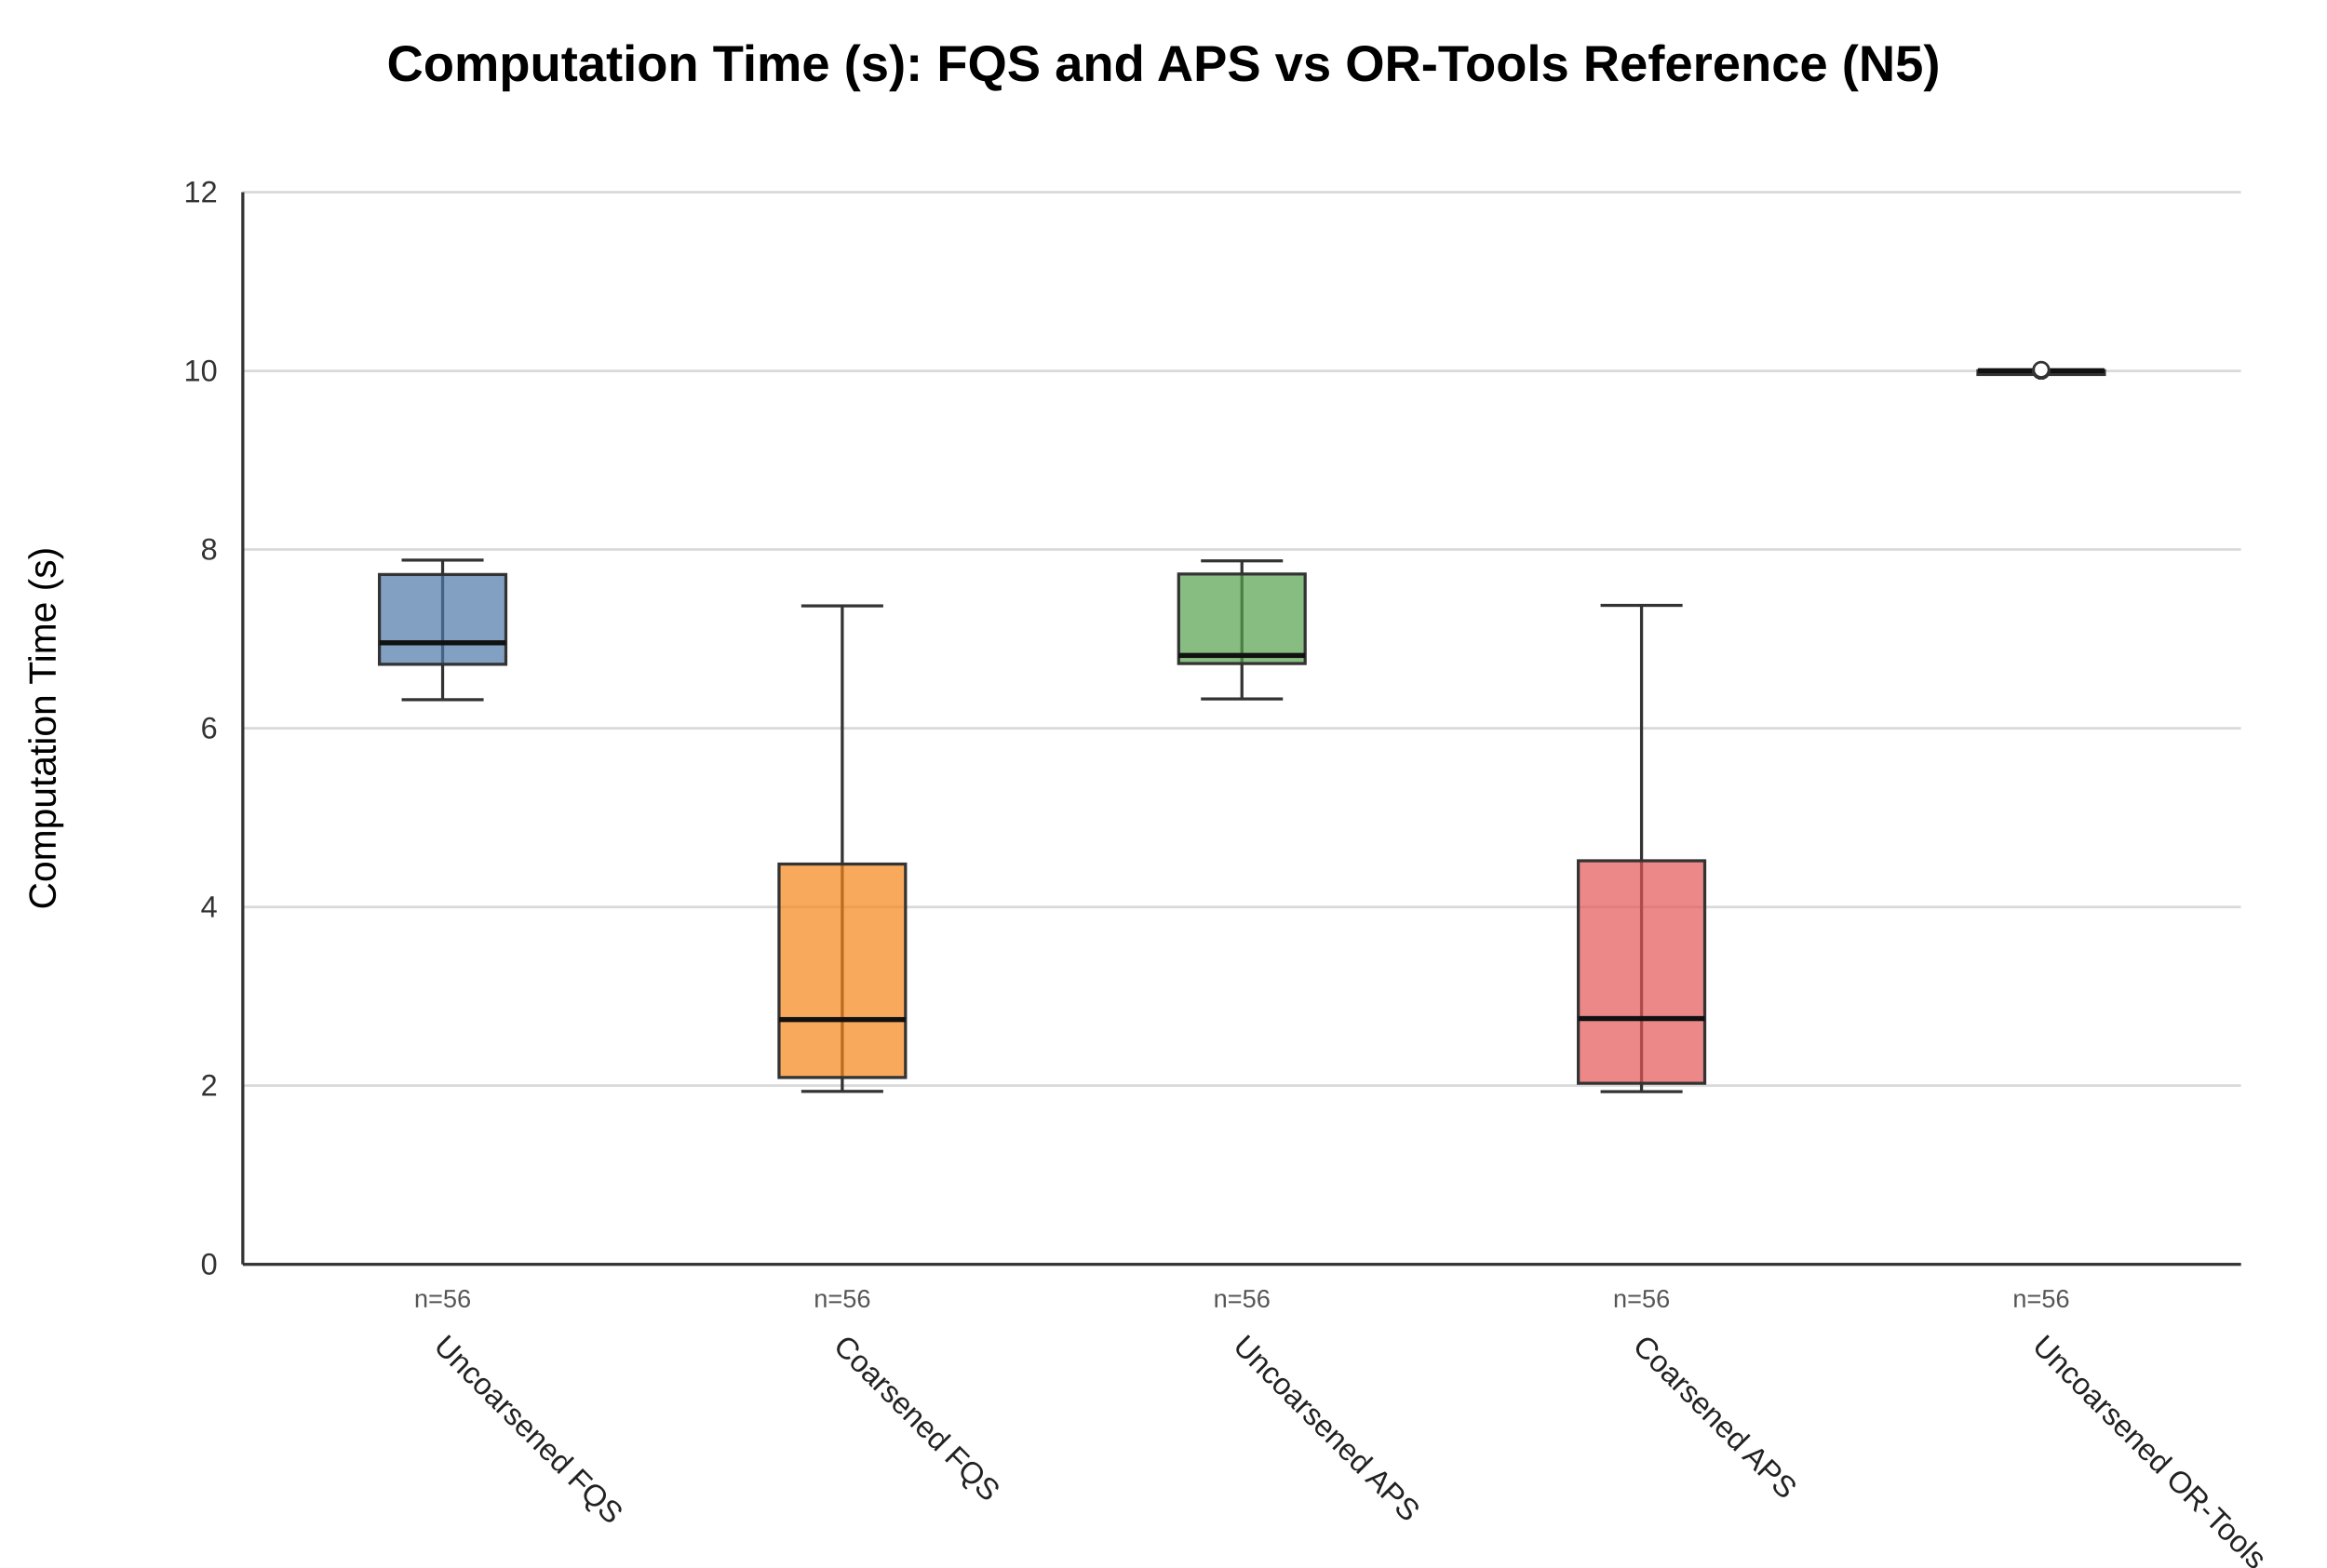
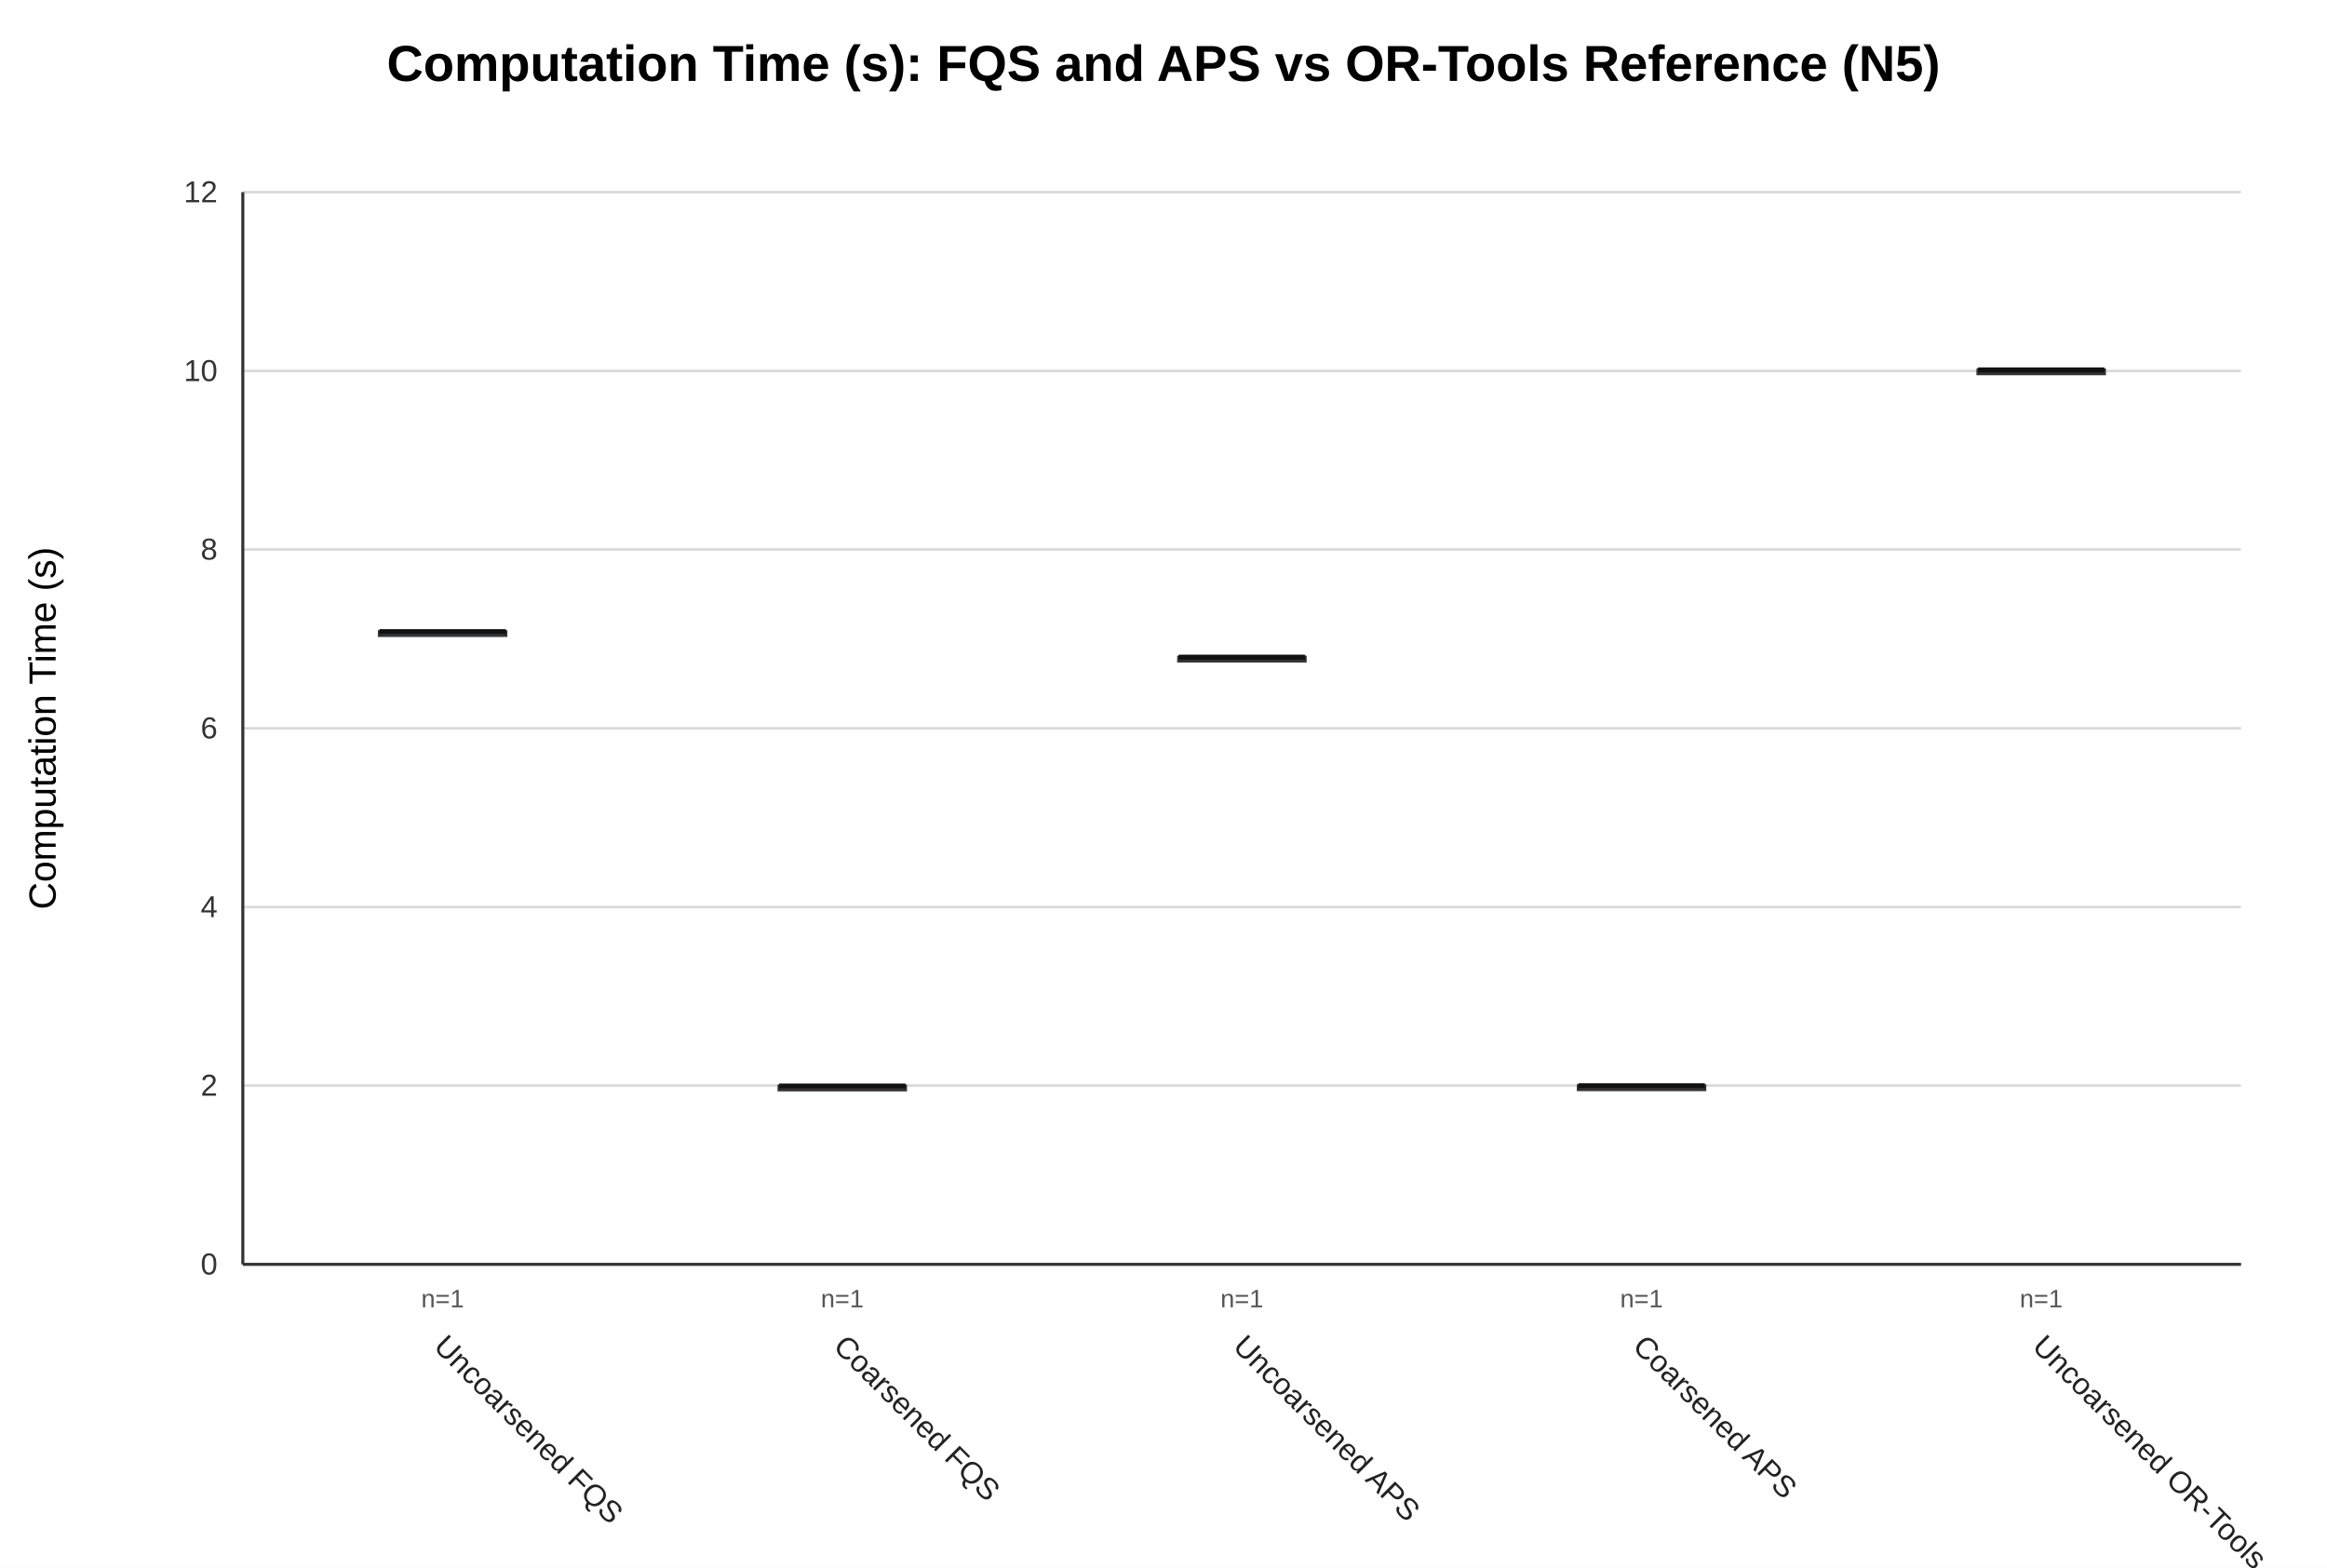
<svg xmlns="http://www.w3.org/2000/svg" width="920" height="620" viewBox="0 0 920 620">
  <rect x="0" y="0" width="920" height="620" fill="#ffffff" />
  <text x="460.0" y="32" text-anchor="middle" font-family="Arial, sans-serif" font-size="20" font-weight="700">Computation Time (s): FQS and APS vs OR-Tools Reference (N5)</text>
  <text transform="translate(22 288.0) rotate(-90)" text-anchor="middle" font-family="Arial, sans-serif" font-size="15">Computation Time (s)</text>
  <line x1="96" y1="500.0" x2="886" y2="500.0" stroke="#d9d9d9" stroke-width="1" />
  <text x="86" y="504.0" text-anchor="end" font-family="Arial, sans-serif" font-size="12" fill="#333333">0</text>
  <line x1="96" y1="429.3" x2="886" y2="429.3" stroke="#d9d9d9" stroke-width="1" />
  <text x="86" y="433.3" text-anchor="end" font-family="Arial, sans-serif" font-size="12" fill="#333333">2</text>
  <line x1="96" y1="358.7" x2="886" y2="358.7" stroke="#d9d9d9" stroke-width="1" />
  <text x="86" y="362.7" text-anchor="end" font-family="Arial, sans-serif" font-size="12" fill="#333333">4</text>
  <line x1="96" y1="288.0" x2="886" y2="288.0" stroke="#d9d9d9" stroke-width="1" />
  <text x="86" y="292.0" text-anchor="end" font-family="Arial, sans-serif" font-size="12" fill="#333333">6</text>
  <line x1="96" y1="217.3" x2="886" y2="217.3" stroke="#d9d9d9" stroke-width="1" />
  <text x="86" y="221.3" text-anchor="end" font-family="Arial, sans-serif" font-size="12" fill="#333333">8</text>
  <line x1="96" y1="146.7" x2="886" y2="146.7" stroke="#d9d9d9" stroke-width="1" />
  <text x="86" y="150.7" text-anchor="end" font-family="Arial, sans-serif" font-size="12" fill="#333333">10</text>
  <line x1="96" y1="76.0" x2="886" y2="76.0" stroke="#d9d9d9" stroke-width="1" />
  <text x="86" y="80.0" text-anchor="end" font-family="Arial, sans-serif" font-size="12" fill="#333333">12</text>
  <line x1="96" y1="76" x2="96" y2="500" stroke="#333333" stroke-width="1.2" />
  <line x1="96" y1="500" x2="886" y2="500" stroke="#333333" stroke-width="1.2" />
-   <line x1="175.0" y1="221.5" x2="175.0" y2="276.7" stroke="#333333" stroke-width="1.2" />
-   <line x1="158.8" y1="221.5" x2="191.2" y2="221.5" stroke="#333333" stroke-width="1.2" />
-   <line x1="158.8" y1="276.7" x2="191.2" y2="276.7" stroke="#333333" stroke-width="1.2" />
-   <rect x="150.0" y="227.2" width="50.0" height="35.5" fill="#4C78A8" fill-opacity="0.70" stroke="#333333" stroke-width="1.2" />
-   <line x1="150.0" y1="254.2" x2="200.0" y2="254.2" stroke="#111111" stroke-width="2" />
-   <text x="175.0" y="517" text-anchor="middle" font-family="Arial, sans-serif" font-size="10" fill="#555555">n=56</text>
+   <line x1="175.0" y1="249.8" x2="175.0" y2="249.8" stroke="#333333" stroke-width="1.2" />
+   <line x1="158.8" y1="249.8" x2="191.2" y2="249.8" stroke="#333333" stroke-width="1.2" />
+   <line x1="158.8" y1="249.8" x2="191.2" y2="249.8" stroke="#333333" stroke-width="1.2" />
+   <rect x="150.0" y="249.8" width="50.0" height="1.5" fill="#4C78A8" fill-opacity="0.70" stroke="#333333" stroke-width="1.2" />
+   <line x1="150.0" y1="249.8" x2="200.0" y2="249.8" stroke="#111111" stroke-width="2" />
+   <text x="175.0" y="517" text-anchor="middle" font-family="Arial, sans-serif" font-size="10" fill="#555555">n=1</text>
  <text transform="translate(171.0 533) rotate(45)" text-anchor="start" font-family="Arial, sans-serif" font-size="12" fill="#222222">Uncoarsened FQS</text>
-   <line x1="333.0" y1="239.6" x2="333.0" y2="431.6" stroke="#333333" stroke-width="1.2" />
-   <line x1="316.8" y1="239.6" x2="349.2" y2="239.6" stroke="#333333" stroke-width="1.2" />
-   <line x1="316.8" y1="431.6" x2="349.2" y2="431.6" stroke="#333333" stroke-width="1.2" />
-   <rect x="308.0" y="341.7" width="50.0" height="84.4" fill="#F58518" fill-opacity="0.70" stroke="#333333" stroke-width="1.2" />
-   <line x1="308.0" y1="403.2" x2="358.0" y2="403.2" stroke="#111111" stroke-width="2" />
-   <text x="333.0" y="517" text-anchor="middle" font-family="Arial, sans-serif" font-size="10" fill="#555555">n=56</text>
+   <line x1="333.0" y1="429.5" x2="333.0" y2="429.5" stroke="#333333" stroke-width="1.2" />
+   <line x1="316.8" y1="429.5" x2="349.2" y2="429.5" stroke="#333333" stroke-width="1.2" />
+   <line x1="316.8" y1="429.5" x2="349.2" y2="429.5" stroke="#333333" stroke-width="1.2" />
+   <rect x="308.0" y="429.5" width="50.0" height="1.5" fill="#F58518" fill-opacity="0.70" stroke="#333333" stroke-width="1.2" />
+   <line x1="308.0" y1="429.5" x2="358.0" y2="429.5" stroke="#111111" stroke-width="2" />
+   <text x="333.0" y="517" text-anchor="middle" font-family="Arial, sans-serif" font-size="10" fill="#555555">n=1</text>
  <text transform="translate(329.0 533) rotate(45)" text-anchor="start" font-family="Arial, sans-serif" font-size="12" fill="#222222">Coarsened FQS</text>
-   <line x1="491.0" y1="221.8" x2="491.0" y2="276.4" stroke="#333333" stroke-width="1.2" />
-   <line x1="474.8" y1="221.8" x2="507.2" y2="221.8" stroke="#333333" stroke-width="1.2" />
-   <line x1="474.8" y1="276.4" x2="507.2" y2="276.4" stroke="#333333" stroke-width="1.2" />
-   <rect x="466.0" y="227.0" width="50.0" height="35.4" fill="#54A24B" fill-opacity="0.70" stroke="#333333" stroke-width="1.2" />
-   <line x1="466.0" y1="259.2" x2="516.0" y2="259.2" stroke="#111111" stroke-width="2" />
-   <text x="491.0" y="517" text-anchor="middle" font-family="Arial, sans-serif" font-size="10" fill="#555555">n=56</text>
+   <line x1="491.0" y1="259.9" x2="491.0" y2="259.9" stroke="#333333" stroke-width="1.2" />
+   <line x1="474.8" y1="259.9" x2="507.2" y2="259.9" stroke="#333333" stroke-width="1.2" />
+   <line x1="474.8" y1="259.9" x2="507.2" y2="259.9" stroke="#333333" stroke-width="1.2" />
+   <rect x="466.0" y="259.9" width="50.0" height="1.5" fill="#54A24B" fill-opacity="0.70" stroke="#333333" stroke-width="1.2" />
+   <line x1="466.0" y1="259.9" x2="516.0" y2="259.9" stroke="#111111" stroke-width="2" />
+   <text x="491.0" y="517" text-anchor="middle" font-family="Arial, sans-serif" font-size="10" fill="#555555">n=1</text>
  <text transform="translate(487.0 533) rotate(45)" text-anchor="start" font-family="Arial, sans-serif" font-size="12" fill="#222222">Uncoarsened APS</text>
-   <line x1="649.0" y1="239.4" x2="649.0" y2="431.7" stroke="#333333" stroke-width="1.2" />
-   <line x1="632.8" y1="239.4" x2="665.2" y2="239.4" stroke="#333333" stroke-width="1.2" />
-   <line x1="632.8" y1="431.7" x2="665.2" y2="431.7" stroke="#333333" stroke-width="1.2" />
-   <rect x="624.0" y="340.4" width="50.0" height="88.0" fill="#E45756" fill-opacity="0.70" stroke="#333333" stroke-width="1.2" />
-   <line x1="624.0" y1="402.8" x2="674.0" y2="402.8" stroke="#111111" stroke-width="2" />
-   <text x="649.0" y="517" text-anchor="middle" font-family="Arial, sans-serif" font-size="10" fill="#555555">n=56</text>
+   <line x1="649.0" y1="429.4" x2="649.0" y2="429.4" stroke="#333333" stroke-width="1.2" />
+   <line x1="632.8" y1="429.4" x2="665.2" y2="429.4" stroke="#333333" stroke-width="1.2" />
+   <line x1="632.8" y1="429.4" x2="665.2" y2="429.4" stroke="#333333" stroke-width="1.2" />
+   <rect x="624.0" y="429.4" width="50.0" height="1.5" fill="#E45756" fill-opacity="0.70" stroke="#333333" stroke-width="1.2" />
+   <line x1="624.0" y1="429.4" x2="674.0" y2="429.4" stroke="#111111" stroke-width="2" />
+   <text x="649.0" y="517" text-anchor="middle" font-family="Arial, sans-serif" font-size="10" fill="#555555">n=1</text>
  <text transform="translate(645.0 533) rotate(45)" text-anchor="start" font-family="Arial, sans-serif" font-size="12" fill="#222222">Coarsened APS</text>
-   <line x1="807.0" y1="146.6" x2="807.0" y2="146.6" stroke="#333333" stroke-width="1.2" />
-   <line x1="790.8" y1="146.6" x2="823.2" y2="146.6" stroke="#333333" stroke-width="1.2" />
-   <line x1="790.8" y1="146.6" x2="823.2" y2="146.6" stroke="#333333" stroke-width="1.2" />
-   <rect x="782.0" y="146.6" width="50.0" height="1.5" fill="#72B7B2" fill-opacity="0.70" stroke="#333333" stroke-width="1.2" />
-   <line x1="782.0" y1="146.6" x2="832.0" y2="146.6" stroke="#111111" stroke-width="2" />
-   <circle cx="807.0" cy="146.6" r="3" fill="#ffffff" stroke="#333333" stroke-width="1" />
-   <circle cx="807.0" cy="146.6" r="3" fill="#ffffff" stroke="#333333" stroke-width="1" />
-   <circle cx="807.0" cy="146.6" r="3" fill="#ffffff" stroke="#333333" stroke-width="1" />
-   <circle cx="807.0" cy="146.6" r="3" fill="#ffffff" stroke="#333333" stroke-width="1" />
-   <circle cx="807.0" cy="146.6" r="3" fill="#ffffff" stroke="#333333" stroke-width="1" />
-   <circle cx="807.0" cy="146.2" r="3" fill="#ffffff" stroke="#333333" stroke-width="1" />
-   <text x="807.0" y="517" text-anchor="middle" font-family="Arial, sans-serif" font-size="10" fill="#555555">n=56</text>
+   <line x1="807.0" y1="146.3" x2="807.0" y2="146.3" stroke="#333333" stroke-width="1.2" />
+   <line x1="790.8" y1="146.3" x2="823.2" y2="146.3" stroke="#333333" stroke-width="1.2" />
+   <line x1="790.8" y1="146.3" x2="823.2" y2="146.3" stroke="#333333" stroke-width="1.2" />
+   <rect x="782.0" y="146.3" width="50.0" height="1.5" fill="#72B7B2" fill-opacity="0.70" stroke="#333333" stroke-width="1.2" />
+   <line x1="782.0" y1="146.3" x2="832.0" y2="146.3" stroke="#111111" stroke-width="2" />
+   <text x="807.0" y="517" text-anchor="middle" font-family="Arial, sans-serif" font-size="10" fill="#555555">n=1</text>
  <text transform="translate(803.0 533) rotate(45)" text-anchor="start" font-family="Arial, sans-serif" font-size="12" fill="#222222">Uncoarsened OR-Tools</text>
</svg>
